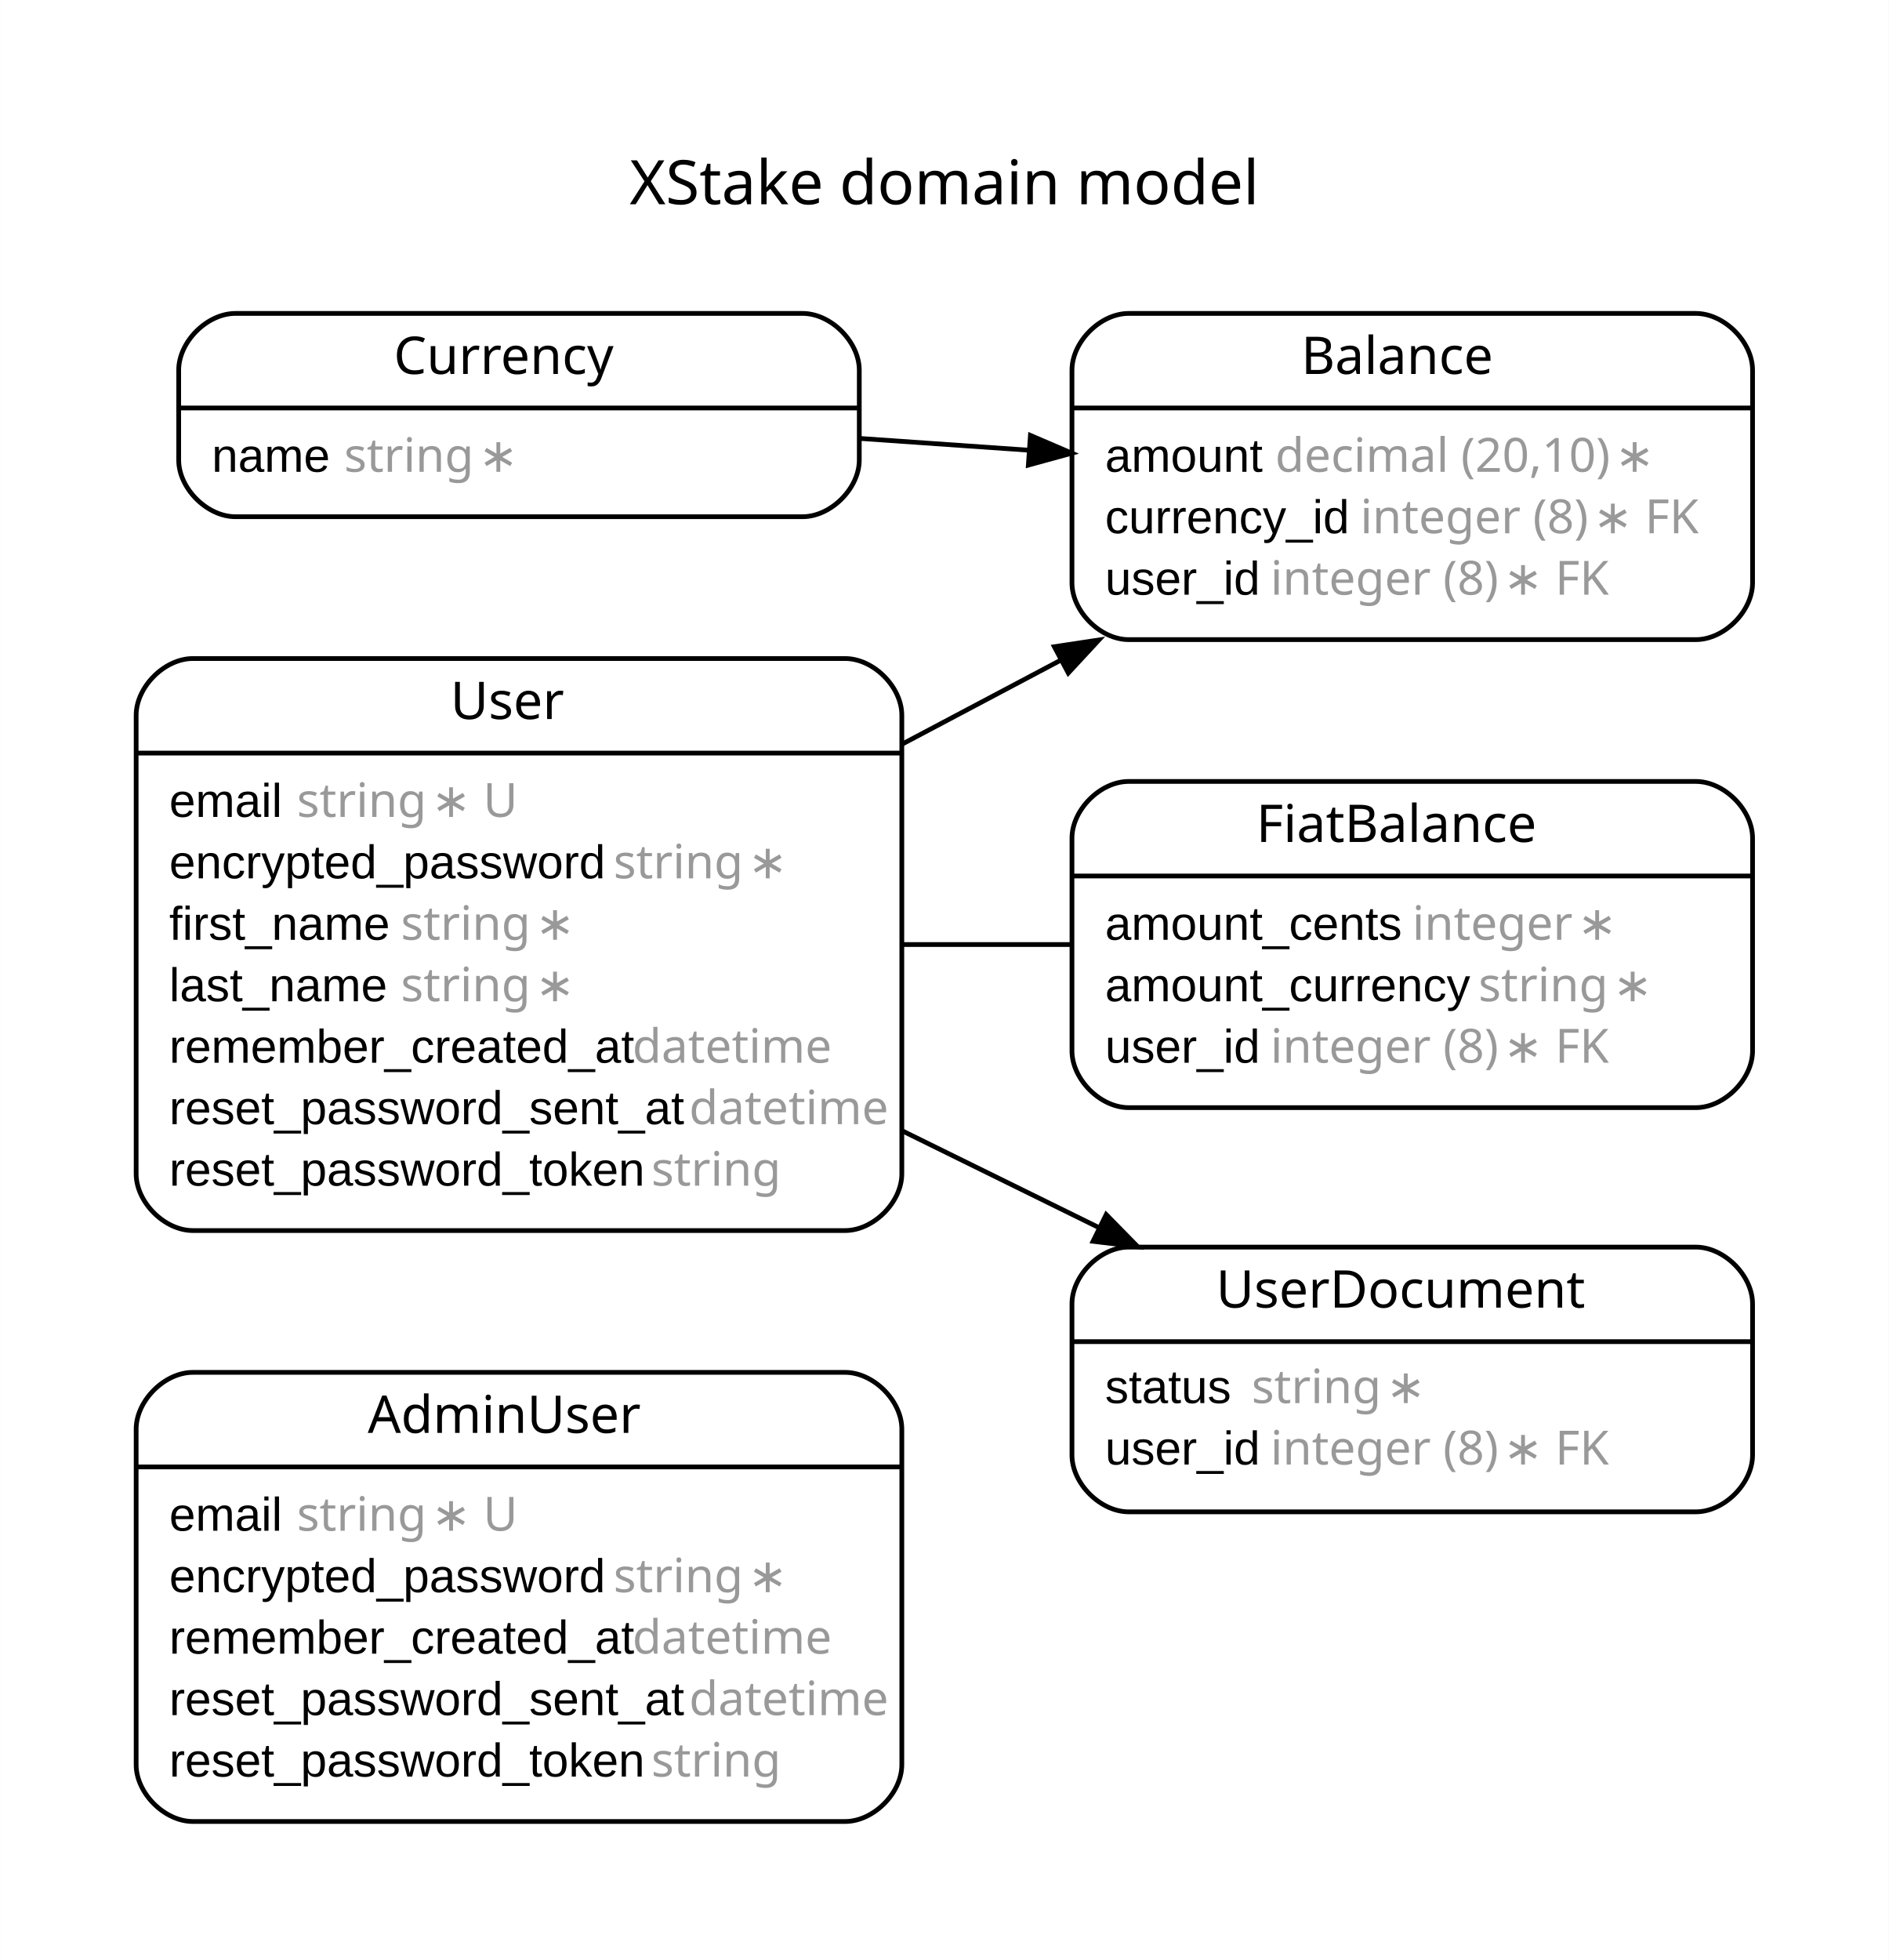
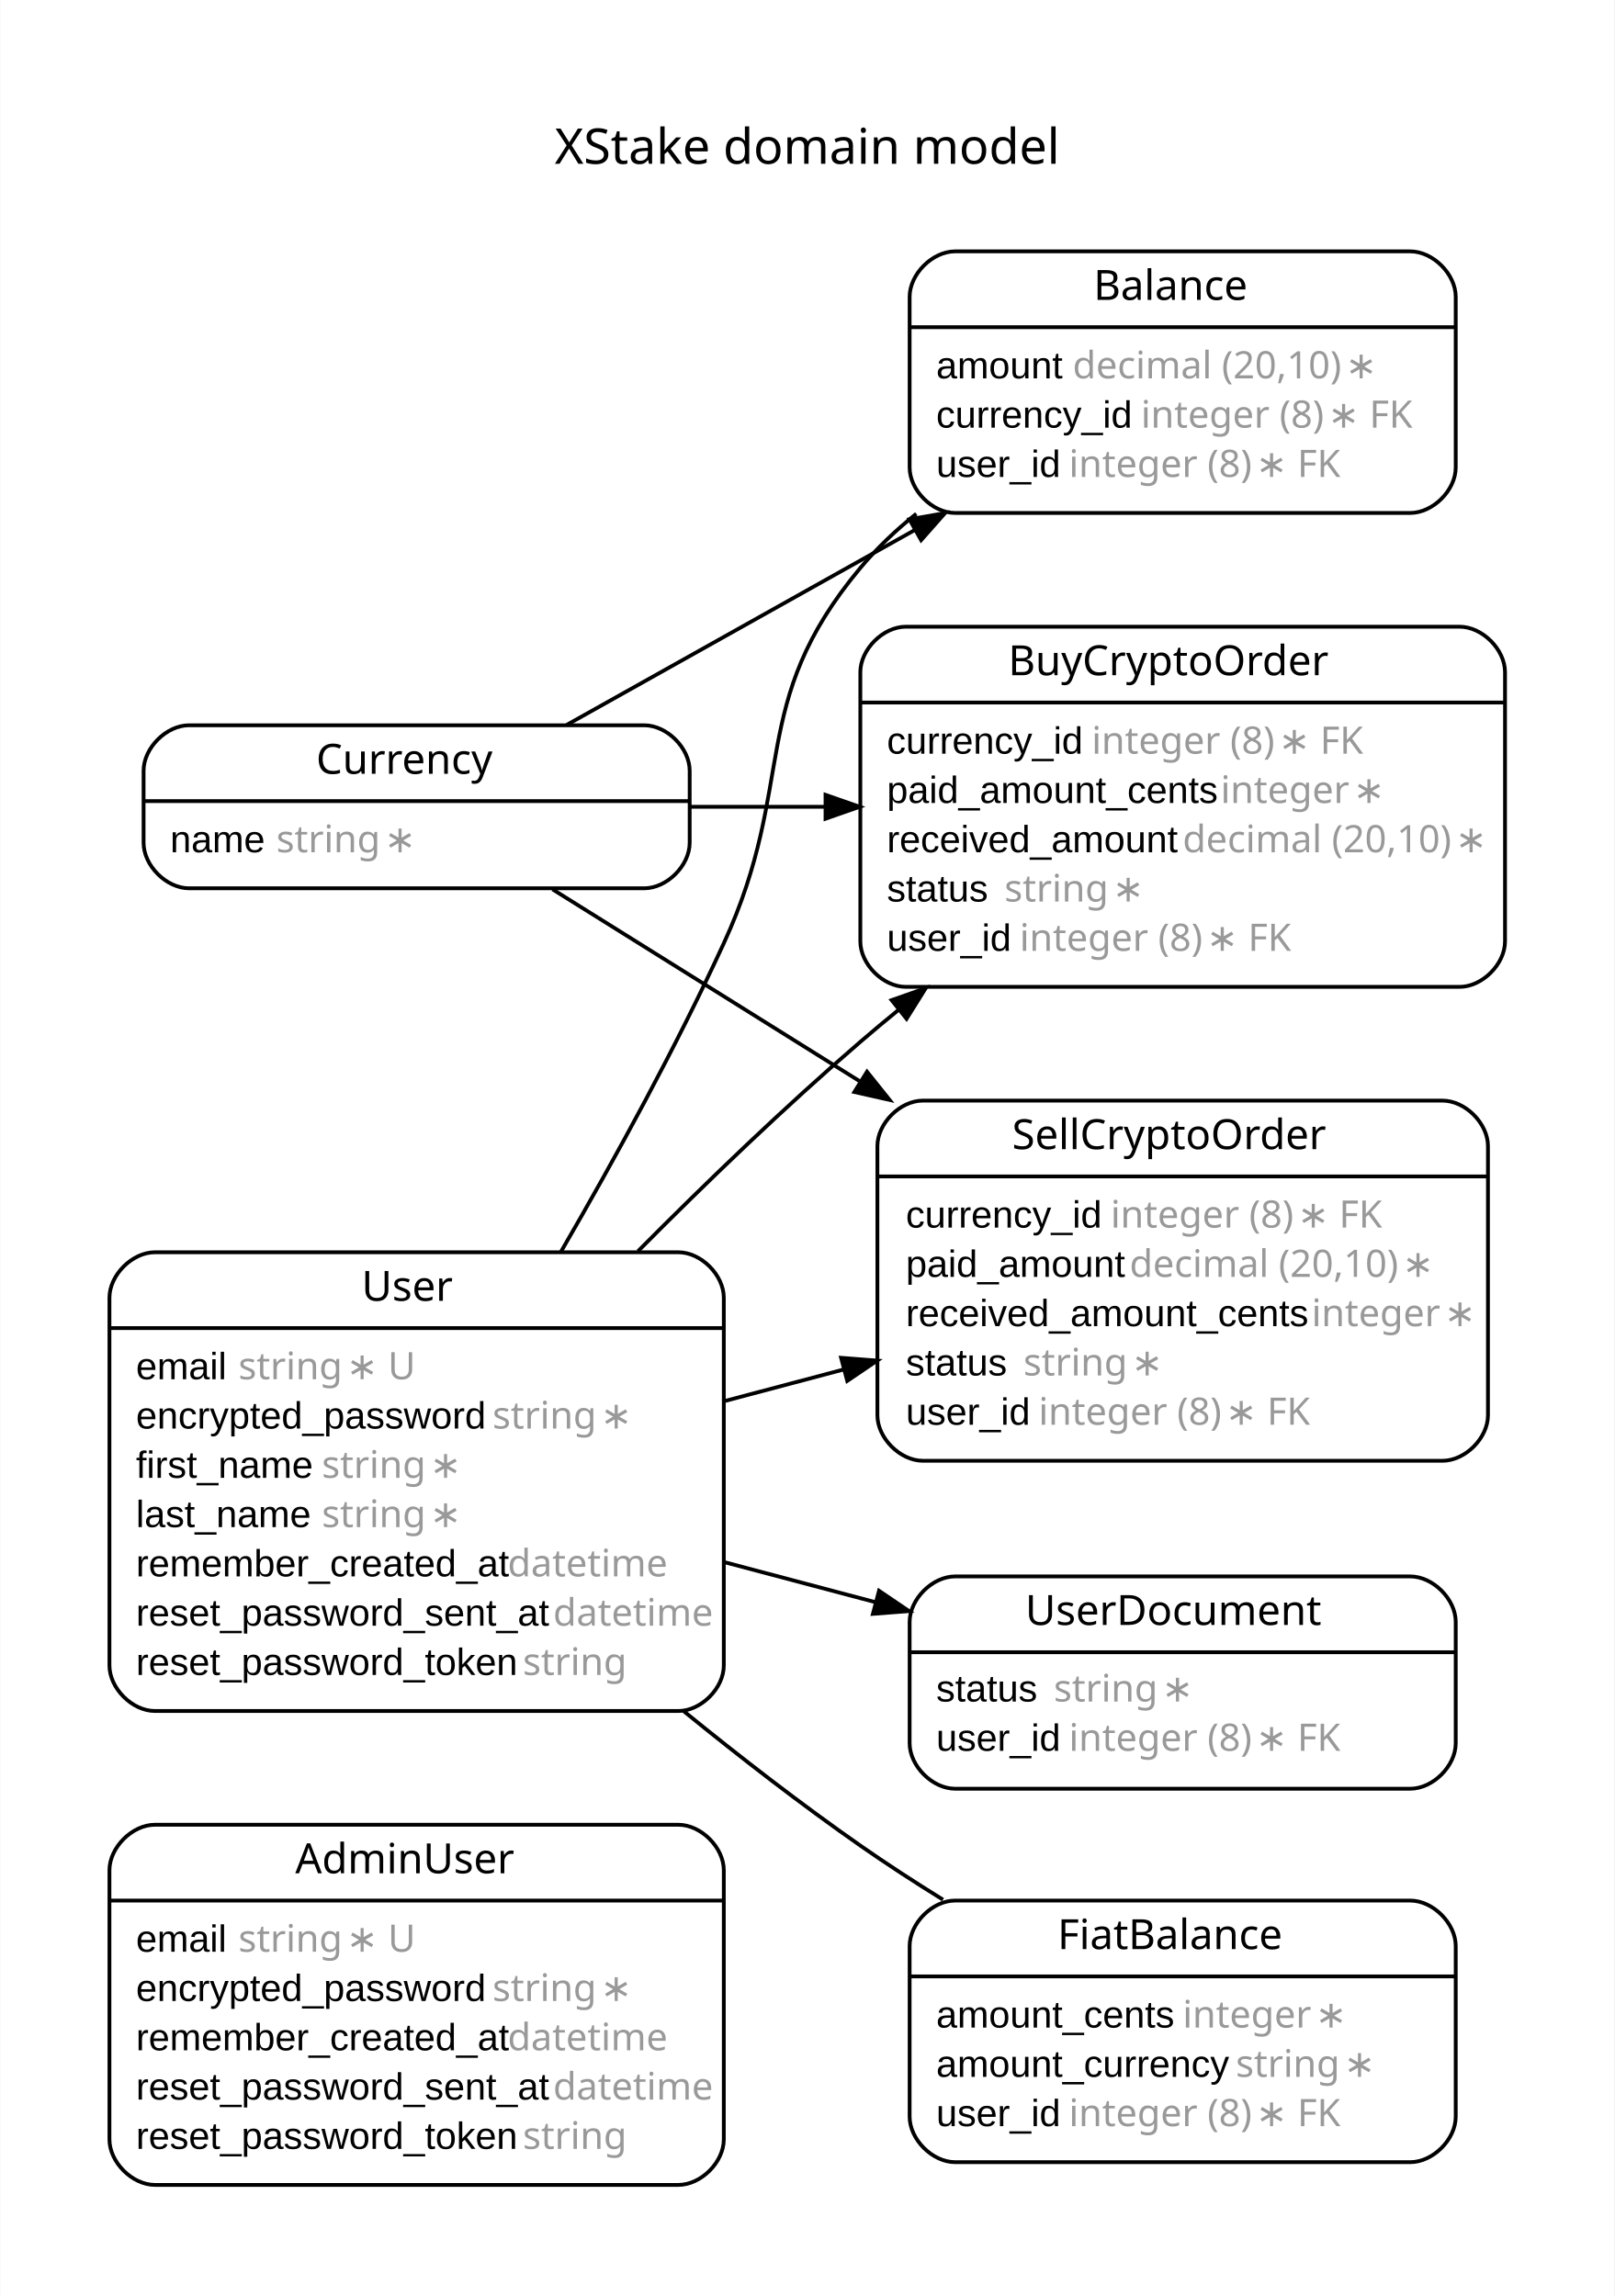
- <svg xmlns="http://www.w3.org/2000/svg" width="400pt" height="415pt" viewBox="0.00 0.00 399.60 414.60">
-   <g id="graph0" class="graph" transform="scale(1 1) rotate(0) translate(28.8 385.8)">
-     <polygon fill="white" stroke="transparent" points="-28.8,28.8 -28.8,-385.8 370.8,-385.8 370.8,28.8 -28.8,28.8" />
-     <text text-anchor="middle" x="171" y="-342.6" font-family="Arial Bold" font-size="13.00">XStake domain model</text>
+ <svg xmlns="http://www.w3.org/2000/svg" width="426pt" height="606pt" viewBox="0.00 0.00 425.60 605.60">
+   <g id="graph0" class="graph" transform="scale(1 1) rotate(0) translate(28.8 576.8)">
+     <polygon fill="white" stroke="transparent" points="-28.8,28.8 -28.8,-576.8 396.8,-576.8 396.8,28.8 -28.8,28.8" />
+     <text text-anchor="middle" x="184" y="-533.6" font-family="Arial Bold" font-size="13.00">XStake domain model</text>
    <g id="node1" class="node">
      <path fill="none" stroke="black" d="M12,-0.5C12,-0.5 150,-0.5 150,-0.5 156,-0.5 162,-6.5 162,-12.5 162,-12.5 162,-83.5 162,-83.5 162,-89.5 156,-95.5 150,-95.5 150,-95.5 12,-95.5 12,-95.5 6,-95.5 0,-89.5 0,-83.5 0,-83.5 0,-12.5 0,-12.5 0,-6.5 6,-0.5 12,-0.5" />
      <text text-anchor="start" x="49" y="-82.7" font-family="Arial Bold" font-size="11.00">AdminUser</text>
      <polyline fill="none" stroke="black" points="0,-75.5 162,-75.5 " />
      <text text-anchor="start" x="7" y="-62" font-family="Arial" font-size="10.00">email </text>
      <text text-anchor="start" x="34" y="-62" font-family="Arial Italic" font-size="10.00" fill="#999999">string ∗ U</text>
      <text text-anchor="start" x="7" y="-49" font-family="Arial" font-size="10.00">encrypted_password </text>
      <text text-anchor="start" x="101" y="-49" font-family="Arial Italic" font-size="10.00" fill="#999999">string ∗</text>
      <text text-anchor="start" x="7" y="-36" font-family="Arial" font-size="10.00">remember_created_at </text>
      <text text-anchor="start" x="105" y="-36" font-family="Arial Italic" font-size="10.00" fill="#999999">datetime</text>
      <text text-anchor="start" x="7" y="-23" font-family="Arial" font-size="10.00">reset_password_sent_at </text>
      <text text-anchor="start" x="117" y="-23" font-family="Arial Italic" font-size="10.00" fill="#999999">datetime</text>
      <text text-anchor="start" x="7" y="-10" font-family="Arial" font-size="10.00">reset_password_token </text>
      <text text-anchor="start" x="109" y="-10" font-family="Arial Italic" font-size="10.00" fill="#999999">string</text>
    </g>
    <g id="node2" class="node">
-       <path fill="none" stroke="black" d="M210,-250.5C210,-250.5 330,-250.5 330,-250.5 336,-250.5 342,-256.5 342,-262.5 342,-262.5 342,-307.5 342,-307.5 342,-313.5 336,-319.5 330,-319.5 330,-319.5 210,-319.5 210,-319.5 204,-319.5 198,-313.5 198,-307.5 198,-307.5 198,-262.5 198,-262.5 198,-256.5 204,-250.5 210,-250.5" />
-       <text text-anchor="start" x="246.5" y="-306.7" font-family="Arial Bold" font-size="11.00">Balance</text>
-       <polyline fill="none" stroke="black" points="198,-299.5 342,-299.5 " />
-       <text text-anchor="start" x="205" y="-286" font-family="Arial" font-size="10.00">amount </text>
-       <text text-anchor="start" x="241" y="-286" font-family="Arial Italic" font-size="10.00" fill="#999999">decimal (20,10) ∗</text>
-       <text text-anchor="start" x="205" y="-273" font-family="Arial" font-size="10.00">currency_id </text>
-       <text text-anchor="start" x="259" y="-273" font-family="Arial Italic" font-size="10.00" fill="#999999">integer (8) ∗ FK</text>
-       <text text-anchor="start" x="205" y="-260" font-family="Arial" font-size="10.00">user_id </text>
-       <text text-anchor="start" x="240" y="-260" font-family="Arial Italic" font-size="10.00" fill="#999999">integer (8) ∗ FK</text>
+       <path fill="none" stroke="black" d="M223,-441.5C223,-441.5 343,-441.5 343,-441.5 349,-441.5 355,-447.5 355,-453.5 355,-453.5 355,-498.5 355,-498.5 355,-504.5 349,-510.5 343,-510.5 343,-510.5 223,-510.5 223,-510.5 217,-510.5 211,-504.5 211,-498.5 211,-498.5 211,-453.5 211,-453.5 211,-447.5 217,-441.5 223,-441.5" />
+       <text text-anchor="start" x="259.5" y="-497.7" font-family="Arial Bold" font-size="11.00">Balance</text>
+       <polyline fill="none" stroke="black" points="211,-490.5 355,-490.5 " />
+       <text text-anchor="start" x="218" y="-477" font-family="Arial" font-size="10.00">amount </text>
+       <text text-anchor="start" x="254" y="-477" font-family="Arial Italic" font-size="10.00" fill="#999999">decimal (20,10) ∗</text>
+       <text text-anchor="start" x="218" y="-464" font-family="Arial" font-size="10.00">currency_id </text>
+       <text text-anchor="start" x="272" y="-464" font-family="Arial Italic" font-size="10.00" fill="#999999">integer (8) ∗ FK</text>
+       <text text-anchor="start" x="218" y="-451" font-family="Arial" font-size="10.00">user_id </text>
+       <text text-anchor="start" x="253" y="-451" font-family="Arial Italic" font-size="10.00" fill="#999999">integer (8) ∗ FK</text>
    </g>
    <g id="node3" class="node">
-       <path fill="none" stroke="black" d="M21,-276.5C21,-276.5 141,-276.5 141,-276.5 147,-276.5 153,-282.5 153,-288.5 153,-288.5 153,-307.5 153,-307.5 153,-313.5 147,-319.5 141,-319.5 141,-319.5 21,-319.5 21,-319.5 15,-319.5 9,-313.5 9,-307.5 9,-307.5 9,-288.5 9,-288.5 9,-282.5 15,-276.5 21,-276.5" />
-       <text text-anchor="start" x="54.5" y="-306.7" font-family="Arial Bold" font-size="11.00">Currency</text>
-       <polyline fill="none" stroke="black" points="9,-299.5 153,-299.5 " />
-       <text text-anchor="start" x="16" y="-286" font-family="Arial" font-size="10.00">name </text>
-       <text text-anchor="start" x="44" y="-286" font-family="Arial Italic" font-size="10.00" fill="#999999">string ∗</text>
-     </g>
-     <g id="edge4" class="edge">
-       <path fill="none" stroke="black" d="M153.23,-293.05C164.91,-292.24 177.08,-291.39 188.96,-290.56" />
-       <polygon fill="black" stroke="black" points="189.21,-293.7 197.97,-289.94 188.77,-287.42 189.21,-293.7" />
+       <path fill="none" stroke="black" d="M210,-316.5C210,-316.5 356,-316.5 356,-316.5 362,-316.5 368,-322.5 368,-328.5 368,-328.5 368,-399.5 368,-399.5 368,-405.5 362,-411.5 356,-411.5 356,-411.5 210,-411.5 210,-411.5 204,-411.5 198,-405.5 198,-399.5 198,-399.5 198,-328.5 198,-328.5 198,-322.5 204,-316.5 210,-316.5" />
+       <text text-anchor="start" x="237" y="-398.7" font-family="Arial Bold" font-size="11.00">BuyCryptoOrder</text>
+       <polyline fill="none" stroke="black" points="198,-391.5 368,-391.5 " />
+       <text text-anchor="start" x="205" y="-378" font-family="Arial" font-size="10.00">currency_id </text>
+       <text text-anchor="start" x="259" y="-378" font-family="Arial Italic" font-size="10.00" fill="#999999">integer (8) ∗ FK</text>
+       <text text-anchor="start" x="205" y="-365" font-family="Arial" font-size="10.00">paid_amount_cents </text>
+       <text text-anchor="start" x="293" y="-365" font-family="Arial Italic" font-size="10.00" fill="#999999">integer ∗</text>
+       <text text-anchor="start" x="205" y="-352" font-family="Arial" font-size="10.00">received_amount </text>
+       <text text-anchor="start" x="283" y="-352" font-family="Arial Italic" font-size="10.00" fill="#999999">decimal (20,10) ∗</text>
+       <text text-anchor="start" x="205" y="-339" font-family="Arial" font-size="10.00">status </text>
+       <text text-anchor="start" x="236" y="-339" font-family="Arial Italic" font-size="10.00" fill="#999999">string ∗</text>
+       <text text-anchor="start" x="205" y="-326" font-family="Arial" font-size="10.00">user_id </text>
+       <text text-anchor="start" x="240" y="-326" font-family="Arial Italic" font-size="10.00" fill="#999999">integer (8) ∗ FK</text>
    </g>
    <g id="node4" class="node">
-       <path fill="none" stroke="black" d="M210,-151.5C210,-151.5 330,-151.5 330,-151.5 336,-151.5 342,-157.5 342,-163.5 342,-163.5 342,-208.5 342,-208.5 342,-214.5 336,-220.5 330,-220.5 330,-220.5 210,-220.5 210,-220.5 204,-220.5 198,-214.5 198,-208.5 198,-208.5 198,-163.5 198,-163.5 198,-157.5 204,-151.5 210,-151.5" />
-       <text text-anchor="start" x="237" y="-207.7" font-family="Arial Bold" font-size="11.00">FiatBalance</text>
-       <polyline fill="none" stroke="black" points="198,-200.5 342,-200.5 " />
-       <text text-anchor="start" x="205" y="-187" font-family="Arial" font-size="10.00">amount_cents </text>
-       <text text-anchor="start" x="270" y="-187" font-family="Arial Italic" font-size="10.00" fill="#999999">integer ∗</text>
-       <text text-anchor="start" x="205" y="-174" font-family="Arial" font-size="10.00">amount_currency </text>
-       <text text-anchor="start" x="284" y="-174" font-family="Arial Italic" font-size="10.00" fill="#999999">string ∗</text>
-       <text text-anchor="start" x="205" y="-161" font-family="Arial" font-size="10.00">user_id </text>
-       <text text-anchor="start" x="240" y="-161" font-family="Arial Italic" font-size="10.00" fill="#999999">integer (8) ∗ FK</text>
+       <path fill="none" stroke="black" d="M21,-342.5C21,-342.5 141,-342.5 141,-342.5 147,-342.5 153,-348.5 153,-354.5 153,-354.5 153,-373.5 153,-373.5 153,-379.5 147,-385.5 141,-385.5 141,-385.5 21,-385.5 21,-385.5 15,-385.5 9,-379.5 9,-373.5 9,-373.5 9,-354.5 9,-354.5 9,-348.5 15,-342.5 21,-342.5" />
+       <text text-anchor="start" x="54.5" y="-372.7" font-family="Arial Bold" font-size="11.00">Currency</text>
+       <polyline fill="none" stroke="black" points="9,-365.5 153,-365.5 " />
+       <text text-anchor="start" x="16" y="-352" font-family="Arial" font-size="10.00">name </text>
+       <text text-anchor="start" x="44" y="-352" font-family="Arial Italic" font-size="10.00" fill="#999999">string ∗</text>
+     </g>
+     <g id="edge8" class="edge">
+       <path fill="none" stroke="black" d="M120.56,-385.59C146.51,-400.12 181.46,-419.7 212.21,-436.92" />
+       <polygon fill="black" stroke="black" points="210.95,-439.82 220.34,-441.47 214.03,-434.33 210.95,-439.82" />
+     </g>
+     <g id="edge5" class="edge">
+       <path fill="none" stroke="black" d="M153.08,-364C164.62,-364 176.72,-364 188.7,-364" />
+       <polygon fill="black" stroke="black" points="188.82,-367.15 197.82,-364 188.82,-360.85 188.82,-367.15" />
+     </g>
+     <g id="node6" class="node">
+       <path fill="none" stroke="black" d="M214.5,-191.5C214.5,-191.5 351.5,-191.5 351.5,-191.5 357.5,-191.5 363.5,-197.5 363.5,-203.5 363.5,-203.5 363.5,-274.5 363.5,-274.5 363.5,-280.5 357.5,-286.5 351.5,-286.5 351.5,-286.5 214.5,-286.5 214.5,-286.5 208.5,-286.5 202.5,-280.5 202.5,-274.5 202.5,-274.5 202.5,-203.5 202.5,-203.5 202.5,-197.5 208.5,-191.5 214.5,-191.5" />
+       <text text-anchor="start" x="238" y="-273.7" font-family="Arial Bold" font-size="11.00">SellCryptoOrder</text>
+       <polyline fill="none" stroke="black" points="202.5,-266.5 363.5,-266.5 " />
+       <text text-anchor="start" x="210" y="-253" font-family="Arial" font-size="10.00">currency_id </text>
+       <text text-anchor="start" x="264" y="-253" font-family="Arial Italic" font-size="10.00" fill="#999999">integer (8) ∗ FK</text>
+       <text text-anchor="start" x="210" y="-240" font-family="Arial" font-size="10.00">paid_amount </text>
+       <text text-anchor="start" x="269" y="-240" font-family="Arial Italic" font-size="10.00" fill="#999999">decimal (20,10) ∗</text>
+       <text text-anchor="start" x="210" y="-227" font-family="Arial" font-size="10.00">received_amount_cents </text>
+       <text text-anchor="start" x="317" y="-227" font-family="Arial Italic" font-size="10.00" fill="#999999">integer ∗</text>
+       <text text-anchor="start" x="210" y="-214" font-family="Arial" font-size="10.00">status </text>
+       <text text-anchor="start" x="241" y="-214" font-family="Arial Italic" font-size="10.00" fill="#999999">string ∗</text>
+       <text text-anchor="start" x="210" y="-201" font-family="Arial" font-size="10.00">user_id </text>
+       <text text-anchor="start" x="245" y="-201" font-family="Arial Italic" font-size="10.00" fill="#999999">integer (8) ∗ FK</text>
+     </g>
+     <g id="edge7" class="edge">
+       <path fill="none" stroke="black" d="M116.84,-342.23C139.24,-328.22 169.37,-309.39 197.77,-291.65" />
+       <polygon fill="black" stroke="black" points="199.76,-294.12 205.72,-286.68 196.42,-288.77 199.76,-294.12" />
    </g>
    <g id="node5" class="node">
+       <path fill="none" stroke="black" d="M223,-6.5C223,-6.5 343,-6.5 343,-6.5 349,-6.5 355,-12.5 355,-18.5 355,-18.5 355,-63.5 355,-63.5 355,-69.5 349,-75.5 343,-75.5 343,-75.5 223,-75.5 223,-75.5 217,-75.5 211,-69.5 211,-63.5 211,-63.5 211,-18.5 211,-18.5 211,-12.5 217,-6.5 223,-6.5" />
+       <text text-anchor="start" x="250" y="-62.7" font-family="Arial Bold" font-size="11.00">FiatBalance</text>
+       <polyline fill="none" stroke="black" points="211,-55.5 355,-55.5 " />
+       <text text-anchor="start" x="218" y="-42" font-family="Arial" font-size="10.00">amount_cents </text>
+       <text text-anchor="start" x="283" y="-42" font-family="Arial Italic" font-size="10.00" fill="#999999">integer ∗</text>
+       <text text-anchor="start" x="218" y="-29" font-family="Arial" font-size="10.00">amount_currency </text>
+       <text text-anchor="start" x="297" y="-29" font-family="Arial Italic" font-size="10.00" fill="#999999">string ∗</text>
+       <text text-anchor="start" x="218" y="-16" font-family="Arial" font-size="10.00">user_id </text>
+       <text text-anchor="start" x="253" y="-16" font-family="Arial Italic" font-size="10.00" fill="#999999">integer (8) ∗ FK</text>
+     </g>
+     <g id="node7" class="node">
      <path fill="none" stroke="black" d="M12,-125.5C12,-125.5 150,-125.5 150,-125.5 156,-125.5 162,-131.5 162,-137.5 162,-137.5 162,-234.5 162,-234.5 162,-240.5 156,-246.5 150,-246.5 150,-246.5 12,-246.5 12,-246.5 6,-246.5 0,-240.5 0,-234.5 0,-234.5 0,-137.5 0,-137.5 0,-131.5 6,-125.5 12,-125.5" />
      <text text-anchor="start" x="66.5" y="-233.7" font-family="Arial Bold" font-size="11.00">User</text>
      <polyline fill="none" stroke="black" points="0,-226.5 162,-226.5 " />
      <text text-anchor="start" x="7" y="-213" font-family="Arial" font-size="10.00">email </text>
      <text text-anchor="start" x="34" y="-213" font-family="Arial Italic" font-size="10.00" fill="#999999">string ∗ U</text>
      <text text-anchor="start" x="7" y="-200" font-family="Arial" font-size="10.00">encrypted_password </text>
      <text text-anchor="start" x="101" y="-200" font-family="Arial Italic" font-size="10.00" fill="#999999">string ∗</text>
      <text text-anchor="start" x="7" y="-187" font-family="Arial" font-size="10.00">first_name </text>
      <text text-anchor="start" x="56" y="-187" font-family="Arial Italic" font-size="10.00" fill="#999999">string ∗</text>
      <text text-anchor="start" x="7" y="-174" font-family="Arial" font-size="10.00">last_name </text>
      <text text-anchor="start" x="56" y="-174" font-family="Arial Italic" font-size="10.00" fill="#999999">string ∗</text>
      <text text-anchor="start" x="7" y="-161" font-family="Arial" font-size="10.00">remember_created_at </text>
      <text text-anchor="start" x="105" y="-161" font-family="Arial Italic" font-size="10.00" fill="#999999">datetime</text>
      <text text-anchor="start" x="7" y="-148" font-family="Arial" font-size="10.00">reset_password_sent_at </text>
      <text text-anchor="start" x="117" y="-148" font-family="Arial Italic" font-size="10.00" fill="#999999">datetime</text>
      <text text-anchor="start" x="7" y="-135" font-family="Arial" font-size="10.00">reset_password_token </text>
      <text text-anchor="start" x="109" y="-135" font-family="Arial Italic" font-size="10.00" fill="#999999">string</text>
    </g>
    <g id="edge2" class="edge">
-       <path fill="none" stroke="black" d="M162.12,-228.42C173.29,-234.33 184.71,-240.38 195.75,-246.22" />
-       <polygon fill="black" stroke="black" points="194.27,-249 203.7,-250.43 197.22,-243.44 194.27,-249" />
+       <path fill="none" stroke="black" d="M119.1,-246.71C133.45,-271.44 149.41,-300.62 162,-328 181.56,-370.54 167.99,-391.06 198,-427 202.33,-432.18 207.36,-436.94 212.76,-441.29" />
+     </g>
+     <g id="edge4" class="edge">
+       <path fill="none" stroke="black" d="M139.37,-246.78C157.57,-265.12 178.14,-284.91 198,-302 201.26,-304.81 204.64,-307.63 208.09,-310.44" />
+       <polygon fill="black" stroke="black" points="206.25,-313 215.25,-316.17 210.19,-308.08 206.25,-313" />
    </g>
    <g id="edge3" class="edge">
-       <path fill="none" stroke="black" d="M162.12,-186C174.01,-186 186.21,-186 197.9,-186" />
+       <path fill="none" stroke="black" d="M151.41,-125.47C166.42,-113.26 182.46,-100.85 198,-90 204.92,-85.17 212.34,-80.35 219.8,-75.73" />
    </g>
-     <g id="node6" class="node">
-       <path fill="none" stroke="black" d="M210,-66C210,-66 330,-66 330,-66 336,-66 342,-72 342,-78 342,-78 342,-110 342,-110 342,-116 336,-122 330,-122 330,-122 210,-122 210,-122 204,-122 198,-116 198,-110 198,-110 198,-78 198,-78 198,-72 204,-66 210,-66" />
-       <text text-anchor="start" x="228.5" y="-109.2" font-family="Arial Bold" font-size="11.00">UserDocument</text>
-       <polyline fill="none" stroke="black" points="198,-102 342,-102 " />
-       <text text-anchor="start" x="205" y="-89" font-family="Arial" font-size="10.00">status </text>
-       <text text-anchor="start" x="236" y="-89" font-family="Arial Italic" font-size="10.00" fill="#999999">string ∗</text>
-       <text text-anchor="start" x="205" y="-76" font-family="Arial" font-size="10.00">user_id </text>
-       <text text-anchor="start" x="240" y="-76" font-family="Arial Italic" font-size="10.00" fill="#999999">integer (8) ∗ FK</text>
+     <g id="edge6" class="edge">
+       <path fill="none" stroke="black" d="M162.2,-207.25C172.55,-210 183.21,-212.82 193.69,-215.6" />
+       <polygon fill="black" stroke="black" points="192.93,-218.66 202.44,-217.92 194.55,-212.57 192.93,-218.66" />
+     </g>
+     <g id="node8" class="node">
+       <path fill="none" stroke="black" d="M223,-105C223,-105 343,-105 343,-105 349,-105 355,-111 355,-117 355,-117 355,-149 355,-149 355,-155 349,-161 343,-161 343,-161 223,-161 223,-161 217,-161 211,-155 211,-149 211,-149 211,-117 211,-117 211,-111 217,-105 223,-105" />
+       <text text-anchor="start" x="241.5" y="-148.2" font-family="Arial Bold" font-size="11.00">UserDocument</text>
+       <polyline fill="none" stroke="black" points="211,-141 355,-141 " />
+       <text text-anchor="start" x="218" y="-128" font-family="Arial" font-size="10.00">status </text>
+       <text text-anchor="start" x="249" y="-128" font-family="Arial Italic" font-size="10.00" fill="#999999">string ∗</text>
+       <text text-anchor="start" x="218" y="-115" font-family="Arial" font-size="10.00">user_id </text>
+       <text text-anchor="start" x="253" y="-115" font-family="Arial Italic" font-size="10.00" fill="#999999">integer (8) ∗ FK</text>
    </g>
    <g id="edge1" class="edge">
-       <path fill="none" stroke="black" d="M162.12,-146.58C175.99,-139.76 190.27,-132.73 203.69,-126.13" />
-       <polygon fill="black" stroke="black" points="205.24,-128.88 211.92,-122.08 202.46,-123.23 205.24,-128.88" />
+       <path fill="none" stroke="black" d="M162.2,-164.75C175.26,-161.29 188.8,-157.7 201.87,-154.23" />
+       <polygon fill="black" stroke="black" points="202.93,-157.21 210.83,-151.86 201.32,-151.12 202.93,-157.21" />
    </g>
  </g>
</svg>
